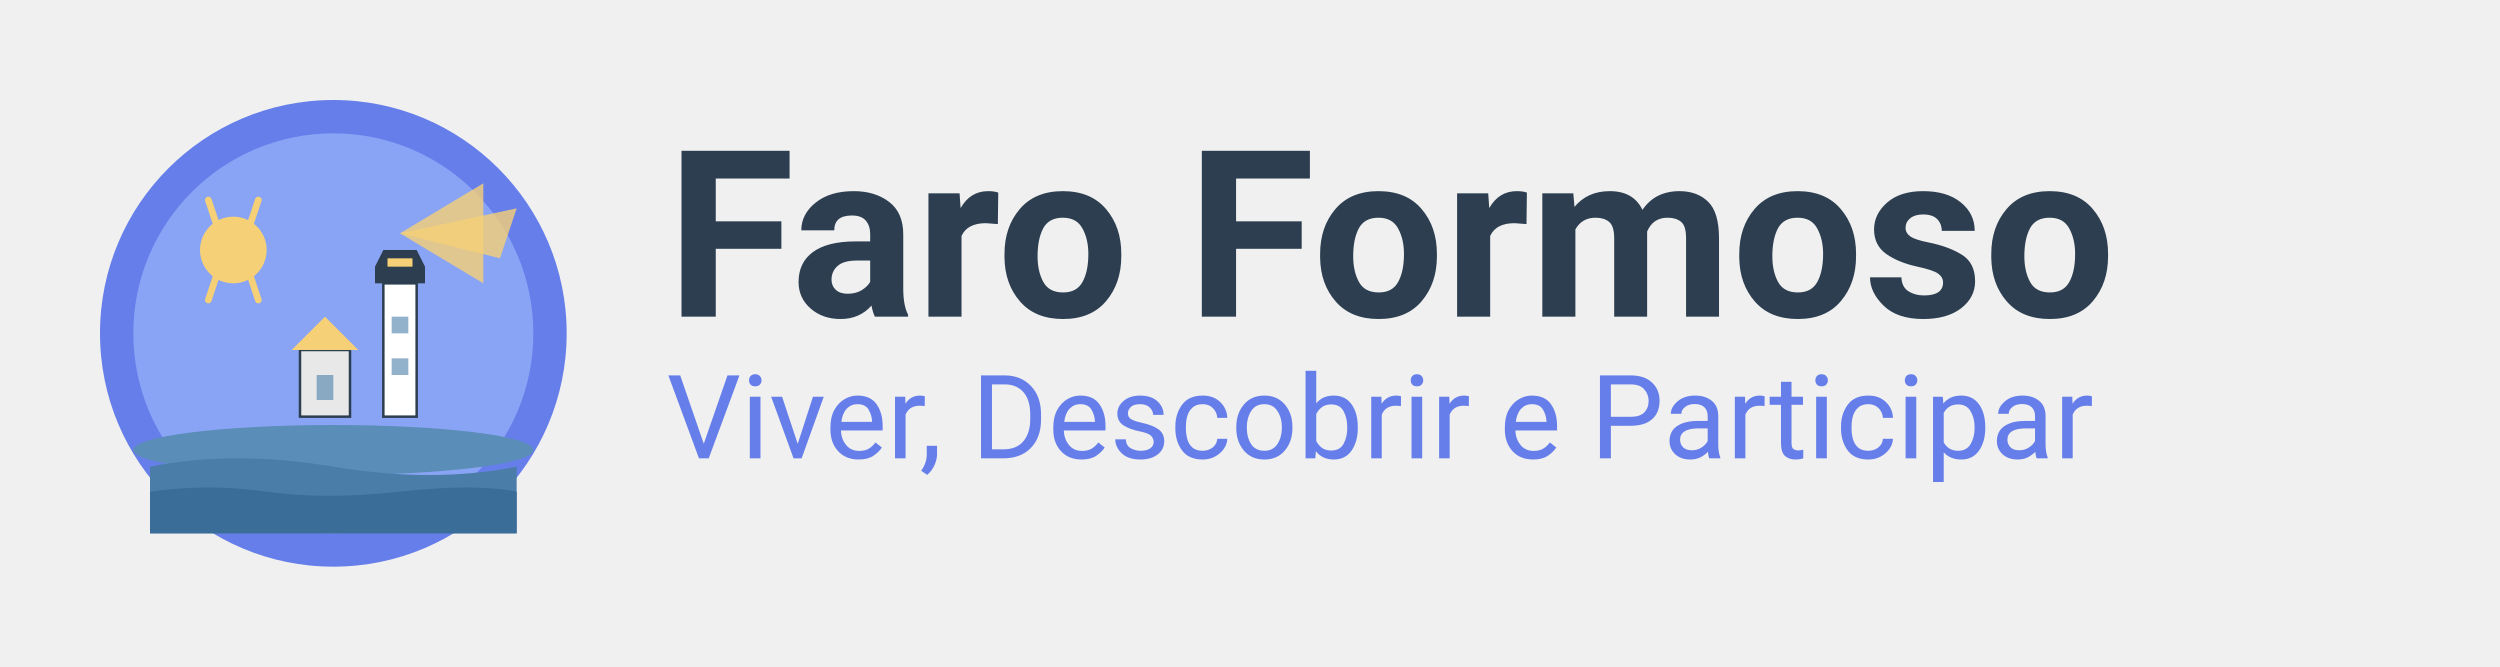
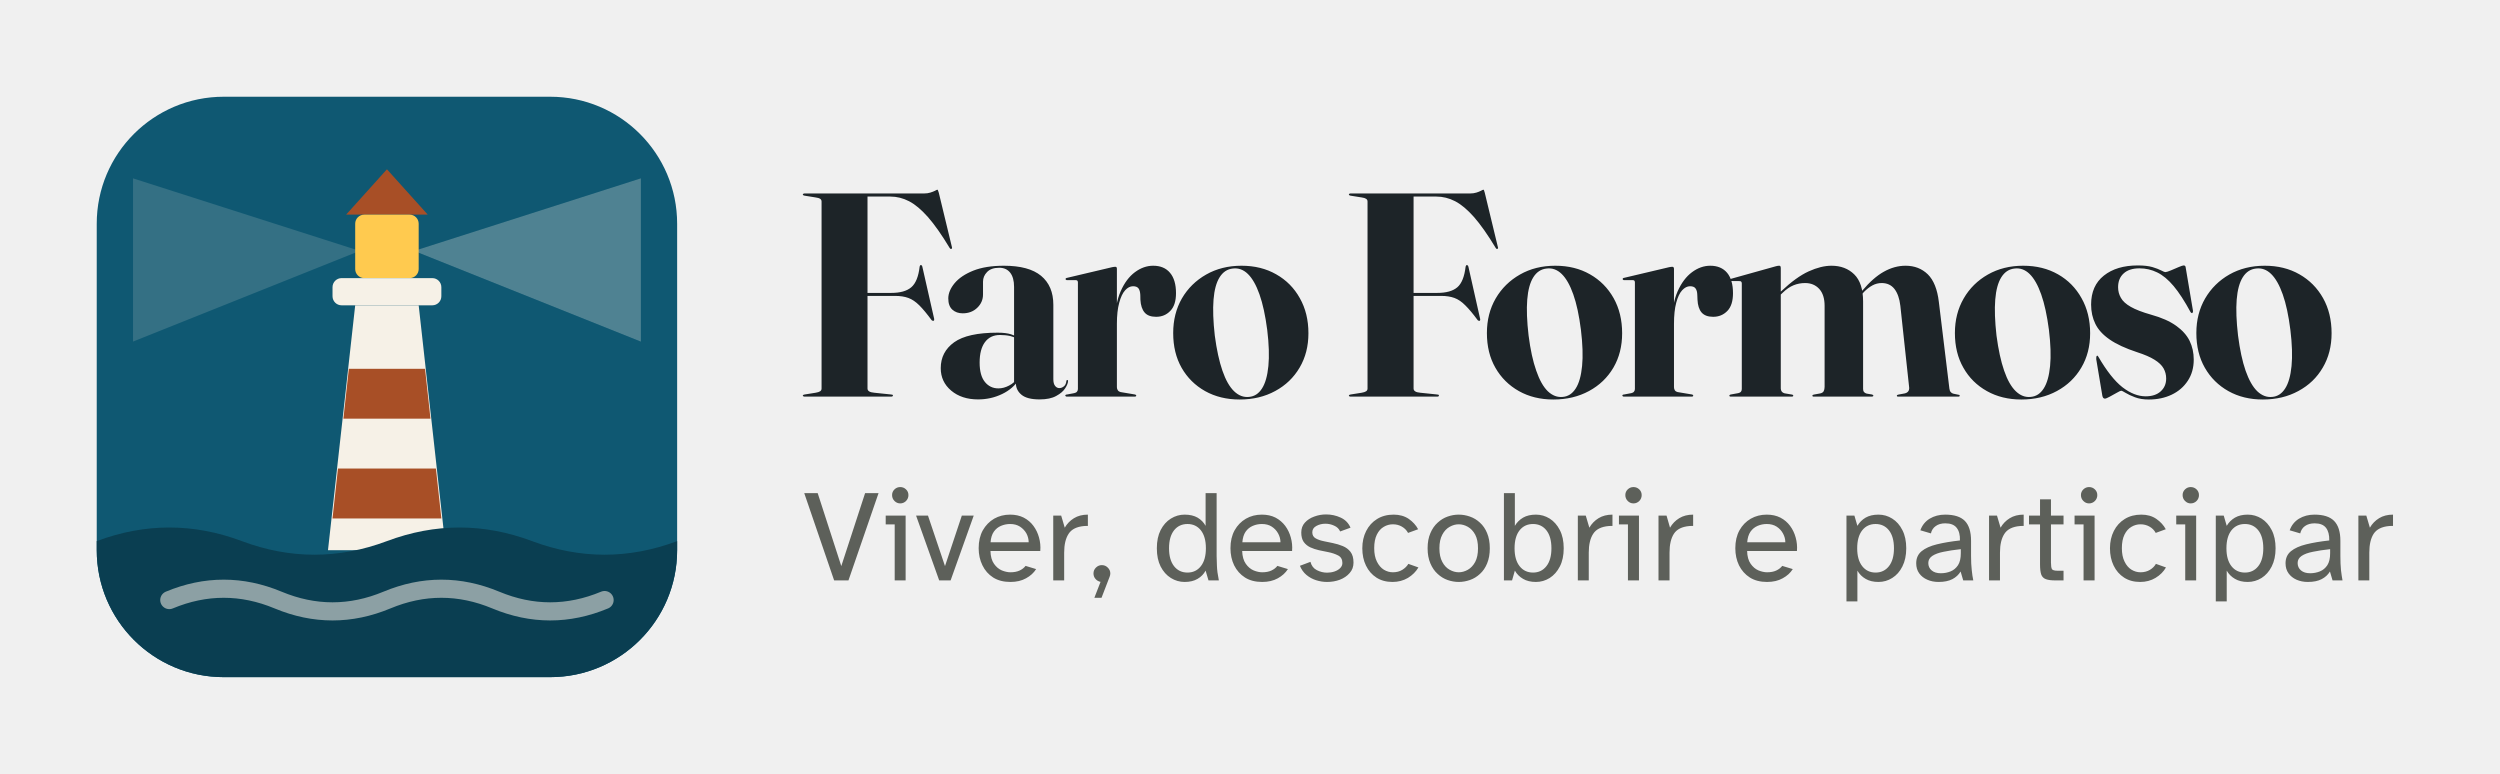
- <svg xmlns="http://www.w3.org/2000/svg" viewBox="0 0 300 80" role="img" aria-label="Faro Formoso Logo">
-   <defs>
-     <style>
-       .logo-text { font-family: -apple-system, BlinkMacSystemFont, "Segoe UI", Roboto, "Helvetica Neue", Arial, sans-serif; }
-       .logo-title { font-weight: 700; font-size: 28px; fill: #2c3e50; }
-       .logo-subtitle { font-weight: 400; font-size: 14px; fill: #667eea; }
-       .bg { fill: #667eea; }
-       .sky { fill: #89a4f5; }
-       .lighthouse-body { fill: #ffffff; }
-       .lighthouse-top { fill: #2c3e50; }
-       .light-beam { fill: #f5d076; opacity: 0.8; }
-       .wave1 { fill: #5a8db8; }
-       .wave2 { fill: #4a7da8; }
-       .wave3 { fill: #3a6d98; }
-       .sun { fill: #f5d076; }
-       .building { fill: #e8e8e8; }
-       .roof { fill: #f5d076; }
-     </style>
-   </defs>
-   <g transform="translate(10, 10)">
-     <circle cx="30" cy="30" r="28" class="bg" />
-     <circle cx="30" cy="30" r="24" class="sky" />
-     <circle cx="18" cy="20" r="4" class="sun" />
-     <path d="M 16 17 L 15 14 M 20 17 L 21 14 M 16 23 L 15 26 M 20 23 L 21 26" stroke="#f5d076" stroke-width="0.8" stroke-linecap="round" />
-     <path d="M 38 18 L 48 12 L 48 24 Z" class="light-beam" />
-     <path d="M 38 18 L 52 15 L 50 21 Z" class="light-beam" />
-     <rect x="36" y="24" width="4" height="16" class="lighthouse-body" stroke="#2c3e50" stroke-width="0.3" />
-     <path d="M 35 24 L 41 24 L 41 22 L 40 20 L 36 20 L 35 22 Z" class="lighthouse-top" />
-     <rect x="36.5" y="21" width="3" height="1" fill="#f5d076" />
-     <rect x="37" y="28" width="2" height="2" fill="#4a7da8" opacity="0.6" />
-     <rect x="37" y="33" width="2" height="2" fill="#4a7da8" opacity="0.6" />
-     <rect x="26" y="32" width="6" height="8" class="building" stroke="#2c3e50" stroke-width="0.3" />
-     <path d="M 25 32 L 29 28 L 33 32 Z" class="roof" />
-     <rect x="28" y="35" width="2" height="3" fill="#4a7da8" opacity="0.6" />
-     <ellipse cx="30" cy="44" rx="24" ry="3" class="wave1" />
-     <path d="M 8 46 Q 18 44 30 46 T 52 46 L 52 54 L 8 54 Z" class="wave2" />
-     <path d="M 8 49 Q 15 48 22 49 T 38 49 T 52 49 L 52 54 L 8 54 Z" class="wave3" />
+ <svg xmlns="http://www.w3.org/2000/svg" viewBox="0 0 258.44 80" role="img" aria-label="Faro Formoso — Viver, descobrir e participar">
+   <g transform="translate(10 10) scale(.9375)">
+     <rect width="64" height="64" rx="14" fill="#0f5872" />
+     <path d="M35 17 L60 9 L60 27 Z" fill="#f6f1e7" opacity=".28" />
+     <path d="M29 17 L4 9 L4 27 Z" fill="#f6f1e7" opacity=".16" />
+     <path d="M27.5 13 L32 8 L36.5 13 Z" fill="#a84f26" />
+     <rect x="28.5" y="13" width="7" height="7" rx="1" fill="#ffca4f" />
+     <rect x="26" y="20" width="12" height="3" rx="1" fill="#f6f1e7" />
+     <path d="M28.5 23 L35.5 23 L38.5 50 L25.5 50 Z" fill="#f6f1e7" />
+     <path d="M27.8 30 L36.2 30 L36.8 35.5 L27.2 35.5 Z" fill="#a84f26" />
+     <path d="M26.6 41 L37.4 41 L38 46.5 L26 46.5 Z" fill="#a84f26" />
+     <path d="M0 49 Q8 46 16 49 T32 49 T48 49 T64 49 V50 A14 14 0 0 1 50 64 H14 A14 14 0 0 1 0 50 Z" fill="#0a3e51" />
+     <path d="M8 55.5 Q14 53 20 55.5 T32 55.5 T44 55.5 T56 55.5" fill="none" stroke="#f6f1e7" stroke-width="2" stroke-linecap="round" opacity=".55" />
  </g>
-   <g class="logo-text">
-     <text x="80" y="38" class="logo-title">Faro Formoso</text>
-     <text x="80" y="55" class="logo-subtitle">Viver, Descobrir e Participar</text>
-   </g>
+   <path fill="#1d2428" d="M95.53 20Q95.88 20 96.17 19.91Q96.46 19.82 96.66 19.72Q96.85 19.61 96.9 19.61Q96.94 19.61 96.96 19.67Q96.99 19.73 97.05 19.93L98.4 25.52Q98.43 25.61 98.41 25.66Q98.4 25.7 98.35 25.73Q98.32 25.75 98.28 25.73Q98.23 25.72 98.17 25.63Q96.94 23.59 95.92 22.43Q94.9 21.28 93.97 20.8Q93.04 20.32 92.04 20.32L89.68 20.32L89.68 40.17Q89.68 40.35 89.85 40.46Q90.03 40.57 90.39 40.6L92.11 40.78Q92.23 40.79 92.27 40.81Q92.31 40.84 92.31 40.91Q92.31 40.92 92.27 40.96Q92.23 41 92.14 41L83.16 41Q83.08 41 83.04 40.96Q82.99 40.92 82.99 40.91Q82.99 40.81 83.19 40.78L84.31 40.6Q84.63 40.55 84.78 40.45Q84.93 40.35 84.93 40.17L84.93 20.83Q84.93 20.65 84.78 20.55Q84.63 20.45 84.31 20.41L83.19 20.23Q82.99 20.2 82.99 20.09Q82.99 20.08 83.04 20.04Q83.08 20 83.16 20ZM88.54 30.28L92.13 30.28Q93.52 30.28 94.2 29.7Q94.89 29.12 95.07 27.56Q95.1 27.46 95.12 27.43Q95.14 27.41 95.19 27.4Q95.31 27.4 95.35 27.58L96.57 32.96Q96.58 33.03 96.57 33.09Q96.55 33.14 96.51 33.17Q96.48 33.17 96.43 33.16Q96.39 33.16 96.31 33.1Q95.59 32.12 95.04 31.57Q94.48 31.01 93.9 30.8Q93.33 30.59 92.53 30.59L88.54 30.59ZM105.02 39.62L105.02 39.46L104.83 39.62L104.83 29.65Q104.83 28.7 104.43 28.19Q104.03 27.68 103.3 27.68Q102.46 27.68 102.04 28.12Q101.62 28.55 101.62 29.12L101.62 30.44Q101.62 31.25 101.02 31.82Q100.43 32.39 99.52 32.39Q98.87 32.39 98.45 32.01Q98.03 31.63 98.03 30.85Q98.03 30.07 98.68 29.28Q99.34 28.49 100.61 27.98Q101.89 27.47 103.78 27.47Q106.36 27.47 107.62 28.51Q108.89 29.56 108.89 31.51L108.89 39.2Q108.89 39.67 109.07 39.89Q109.25 40.12 109.51 40.12Q109.76 40.12 109.98 39.94Q110.2 39.77 110.24 39.38Q110.26 39.32 110.27 39.3Q110.29 39.28 110.33 39.28Q110.36 39.28 110.38 39.3Q110.41 39.32 110.41 39.38Q110.41 39.68 110.12 40.13Q109.84 40.58 109.19 40.93Q108.55 41.29 107.47 41.29Q106.18 41.29 105.6 40.81Q105.02 40.33 105.02 39.62ZM97.25 38.06Q97.25 36.38 98.64 35.38Q100.03 34.39 103.13 34.39Q103.99 34.39 104.52 34.56Q105.05 34.73 105.52 35L105.4 35.11Q104.93 34.87 104.45 34.74Q103.97 34.63 103.37 34.63Q102.37 34.63 101.82 35.37Q101.27 36.11 101.27 37.48Q101.27 38.81 101.81 39.48Q102.35 40.15 103.21 40.15Q103.76 40.15 104.31 39.86Q104.86 39.58 105.2 39.07L105.38 39.17Q104.74 40.19 103.58 40.74Q102.43 41.29 101.11 41.29Q99.41 41.29 98.33 40.38Q97.25 39.47 97.25 38.06ZM115.27 33.37Q115.27 31.42 115.85 30.11Q116.42 28.81 117.32 28.14Q118.22 27.47 119.21 27.47Q120.34 27.47 120.95 28.2Q121.57 28.93 121.57 30.31Q121.57 31.54 120.98 32.14Q120.4 32.75 119.51 32.75Q118.7 32.75 118.32 32.3Q117.94 31.85 117.89 30.98L117.88 30.49Q117.86 30.05 117.7 29.82Q117.53 29.59 117.13 29.59Q116.69 29.59 116.31 30.01Q115.93 30.43 115.7 31.3Q115.46 32.17 115.46 33.47ZM115.46 27.79L115.46 32.67L115.46 40.03Q115.46 40.21 115.56 40.35Q115.66 40.49 115.84 40.53L117.32 40.78Q117.41 40.81 117.44 40.83Q117.46 40.85 117.46 40.91Q117.46 40.94 117.42 40.97Q117.38 41 117.31 41L110.27 41Q110.21 41 110.17 40.96Q110.12 40.92 110.12 40.9Q110.12 40.85 110.18 40.81Q110.23 40.78 110.32 40.78L111.05 40.64Q111.25 40.6 111.34 40.48Q111.43 40.37 111.43 40.21L111.43 29.2Q111.43 29.09 111.38 29.02Q111.32 28.96 111.22 28.96L110.27 28.96Q110.24 28.96 110.2 28.92Q110.15 28.88 110.15 28.85Q110.15 28.81 110.19 28.77Q110.23 28.73 110.32 28.72L114.97 27.62Q115.09 27.61 115.15 27.59Q115.21 27.58 115.3 27.58Q115.39 27.58 115.43 27.64Q115.46 27.71 115.46 27.79ZM128.34 27.47Q130.38 27.47 131.93 28.36Q133.49 29.24 134.37 30.82Q135.26 32.39 135.26 34.45Q135.26 36.46 134.35 38Q133.44 39.55 131.83 40.42Q130.22 41.3 128.15 41.3Q126.14 41.3 124.58 40.43Q123.03 39.56 122.15 38.02Q121.28 36.49 121.28 34.43Q121.28 32.42 122.18 30.85Q123.09 29.29 124.69 28.38Q126.29 27.47 128.34 27.47ZM129.12 41.03Q129.95 40.96 130.46 40.16Q130.97 39.37 131.12 37.84Q131.27 36.32 131 34.1Q130.71 31.87 130.2 30.43Q129.69 28.99 129 28.32Q128.31 27.65 127.44 27.76Q126.59 27.85 126.08 28.66Q125.57 29.47 125.45 30.97Q125.33 32.48 125.58 34.69Q125.87 36.88 126.37 38.32Q126.87 39.77 127.58 40.45Q128.28 41.12 129.12 41.03ZM151.98 20Q152.32 20 152.62 19.91Q152.91 19.82 153.1 19.72Q153.3 19.61 153.34 19.61Q153.39 19.61 153.41 19.67Q153.43 19.73 153.49 19.93L154.84 25.52Q154.87 25.61 154.86 25.66Q154.84 25.7 154.8 25.73Q154.77 25.75 154.72 25.73Q154.68 25.72 154.62 25.63Q153.39 23.59 152.37 22.43Q151.35 21.28 150.42 20.8Q149.49 20.32 148.48 20.32L146.13 20.32L146.13 40.17Q146.13 40.35 146.3 40.46Q146.47 40.57 146.83 40.6L148.56 40.78Q148.68 40.79 148.72 40.81Q148.75 40.84 148.75 40.91Q148.75 40.92 148.72 40.96Q148.68 41 148.59 41L139.6 41Q139.53 41 139.48 40.96Q139.44 40.92 139.44 40.91Q139.44 40.81 139.63 40.78L140.76 40.6Q141.07 40.55 141.22 40.45Q141.37 40.35 141.37 40.17L141.37 20.83Q141.37 20.65 141.22 20.55Q141.07 20.45 140.76 20.41L139.63 20.23Q139.44 20.2 139.44 20.09Q139.44 20.08 139.48 20.04Q139.53 20 139.6 20ZM144.99 30.28L148.57 30.28Q149.97 30.28 150.65 29.7Q151.33 29.12 151.51 27.56Q151.54 27.46 151.57 27.43Q151.59 27.41 151.63 27.4Q151.75 27.4 151.8 27.58L153.01 32.96Q153.03 33.03 153.01 33.09Q153 33.14 152.95 33.17Q152.92 33.17 152.88 33.16Q152.83 33.16 152.76 33.1Q152.04 32.12 151.48 31.57Q150.93 31.01 150.35 30.8Q149.77 30.59 148.98 30.59L144.99 30.59ZM160.78 27.47Q162.82 27.47 164.37 28.36Q165.92 29.24 166.81 30.82Q167.69 32.39 167.69 34.45Q167.69 36.46 166.79 38Q165.88 39.55 164.27 40.42Q162.65 41.3 160.58 41.3Q158.57 41.3 157.02 40.43Q155.47 39.56 154.59 38.02Q153.71 36.49 153.71 34.43Q153.71 32.42 154.62 30.85Q155.53 29.29 157.13 28.38Q158.72 27.47 160.78 27.47ZM161.56 41.03Q162.38 40.96 162.89 40.16Q163.4 39.37 163.55 37.84Q163.7 36.32 163.43 34.1Q163.15 31.87 162.64 30.43Q162.13 28.99 161.44 28.32Q160.75 27.65 159.88 27.76Q159.02 27.85 158.51 28.66Q158 29.47 157.88 30.97Q157.76 32.48 158.02 34.69Q158.3 36.88 158.81 38.32Q159.31 39.77 160.01 40.45Q160.72 41.12 161.56 41.03ZM172.85 33.37Q172.85 31.42 173.43 30.11Q174.01 28.81 174.91 28.14Q175.81 27.47 176.8 27.47Q177.92 27.47 178.54 28.2Q179.15 28.93 179.15 30.31Q179.15 31.54 178.57 32.14Q177.98 32.75 177.1 32.75Q176.29 32.75 175.9 32.3Q175.52 31.85 175.48 30.98L175.46 30.49Q175.45 30.05 175.28 29.82Q175.12 29.59 174.71 29.59Q174.28 29.59 173.89 30.01Q173.51 30.43 173.28 31.3Q173.05 32.17 173.05 33.47ZM173.05 27.79L173.05 32.67L173.05 40.03Q173.05 40.21 173.14 40.35Q173.24 40.49 173.42 40.53L174.91 40.78Q175 40.81 175.02 40.83Q175.04 40.85 175.04 40.91Q175.04 40.94 175 40.97Q174.97 41 174.89 41L167.86 41Q167.8 41 167.75 40.96Q167.71 40.92 167.71 40.9Q167.71 40.85 167.76 40.81Q167.81 40.78 167.9 40.78L168.64 40.64Q168.83 40.6 168.92 40.48Q169.01 40.37 169.01 40.21L169.01 29.2Q169.01 29.09 168.96 29.02Q168.91 28.96 168.8 28.96L167.86 28.96Q167.83 28.96 167.78 28.92Q167.74 28.88 167.74 28.85Q167.74 28.81 167.77 28.77Q167.81 28.73 167.9 28.72L172.55 27.62Q172.67 27.61 172.73 27.59Q172.79 27.58 172.88 27.58Q172.97 27.58 173.01 27.64Q173.05 27.71 173.05 27.79ZM184.09 27.68L184.09 40.16Q184.09 40.34 184.19 40.48Q184.29 40.61 184.48 40.66L185.25 40.79Q185.38 40.81 185.38 40.9Q185.38 41 185.22 41L178.9 41Q178.84 41 178.81 40.97Q178.77 40.94 178.77 40.9Q178.77 40.87 178.81 40.83Q178.86 40.79 178.93 40.78L179.7 40.64Q179.89 40.6 179.98 40.48Q180.06 40.37 180.06 40.21L180.06 29.3Q180.06 29.2 180.01 29.13Q179.97 29.06 179.85 29.06L178.92 29.05Q178.87 29.05 178.84 29.02Q178.8 28.99 178.8 28.96Q178.8 28.91 178.84 28.87Q178.89 28.84 178.95 28.82L183.6 27.52Q183.73 27.49 183.79 27.48Q183.85 27.47 183.93 27.47Q184.03 27.47 184.06 27.54Q184.09 27.61 184.09 27.68ZM183.78 30.74L183.6 30.59L184.14 30.1Q185.7 28.63 186.98 28.05Q188.26 27.47 189.33 27.47Q190.77 27.47 191.68 28.36Q192.6 29.26 192.6 31.18L192.6 40.22Q192.6 40.42 192.7 40.53Q192.79 40.64 192.97 40.69L193.51 40.78Q193.66 40.82 193.66 40.9Q193.66 41 193.47 41L187.48 41Q187.36 41 187.36 40.9Q187.36 40.81 187.51 40.79L188.17 40.67Q188.44 40.61 188.53 40.43Q188.62 40.25 188.62 39.98L188.62 31.61Q188.62 30.47 188.06 29.86Q187.5 29.26 186.61 29.26Q185.97 29.26 185.41 29.49Q184.84 29.72 184.29 30.26ZM192.22 30.74L192.06 30.59L192.52 30.04Q193.65 28.7 194.74 28.09Q195.84 27.47 196.99 27.47Q198.37 27.47 199.29 28.36Q200.2 29.26 200.43 31.21L201.52 40.17Q201.55 40.42 201.66 40.53Q201.76 40.66 201.94 40.7L202.47 40.81Q202.53 40.81 202.56 40.84Q202.59 40.87 202.59 40.9Q202.59 40.94 202.56 40.97Q202.53 41 202.47 41L196.21 41Q196.09 41 196.09 40.9Q196.09 40.82 196.26 40.79L196.9 40.67Q197.17 40.61 197.29 40.42Q197.4 40.24 197.35 39.95L196.45 31.61Q196.32 30.49 195.84 29.87Q195.36 29.26 194.52 29.26Q194.02 29.26 193.57 29.5Q193.12 29.74 192.67 30.2ZM209.15 27.47Q211.19 27.47 212.75 28.36Q214.3 29.24 215.18 30.82Q216.07 32.39 216.07 34.45Q216.07 36.46 215.16 38Q214.25 39.55 212.64 40.42Q211.03 41.3 208.96 41.3Q206.95 41.3 205.4 40.43Q203.84 39.56 202.97 38.02Q202.09 36.49 202.09 34.43Q202.09 32.42 203 30.85Q203.9 29.29 205.5 28.38Q207.1 27.47 209.15 27.47ZM209.93 41.03Q210.76 40.96 211.27 40.16Q211.78 39.37 211.93 37.84Q212.08 36.32 211.81 34.1Q211.52 31.87 211.01 30.43Q210.5 28.99 209.81 28.32Q209.12 27.65 208.25 27.76Q207.4 27.85 206.89 28.66Q206.38 29.47 206.26 30.97Q206.14 32.48 206.39 34.69Q206.68 36.88 207.18 38.32Q207.68 39.77 208.39 40.45Q209.09 41.12 209.93 41.03ZM221.81 40.97Q222.8 40.97 223.36 40.46Q223.93 39.95 223.93 39.13Q223.93 38.56 223.66 38.08Q223.39 37.6 222.73 37.19Q222.08 36.78 220.93 36.41Q219.11 35.81 218.08 35.09Q217.04 34.37 216.61 33.48Q216.17 32.59 216.17 31.48Q216.17 29.54 217.49 28.49Q218.81 27.44 221 27.44Q221.92 27.44 222.51 27.61Q223.1 27.79 223.42 27.96Q223.75 28.13 223.84 28.13Q223.99 28.13 224.4 27.96Q224.81 27.79 225.22 27.61Q225.62 27.44 225.73 27.44Q225.8 27.44 225.86 27.47Q225.92 27.5 225.94 27.61L226.69 32.06Q226.72 32.17 226.69 32.25Q226.67 32.33 226.64 32.36Q226.58 32.38 226.54 32.35Q226.51 32.33 226.46 32.28Q225.53 30.56 224.7 29.57Q223.87 28.58 223 28.16Q222.14 27.74 221.17 27.74Q220.1 27.74 219.53 28.27Q218.96 28.79 218.96 29.69Q218.96 30.29 219.25 30.79Q219.53 31.3 220.27 31.72Q221 32.14 222.37 32.53Q223.99 32.98 224.95 33.67Q225.92 34.36 226.35 35.23Q226.78 36.11 226.78 37.17Q226.78 38.44 226.16 39.37Q225.55 40.3 224.5 40.8Q223.45 41.3 222.14 41.3Q221.32 41.3 220.71 41.07Q220.1 40.84 219.73 40.61Q219.37 40.39 219.29 40.39Q219.19 40.39 218.83 40.6Q218.47 40.81 218.09 41.01Q217.72 41.21 217.6 41.21Q217.51 41.21 217.43 41.14Q217.36 41.06 217.33 40.9L216.7 37.13Q216.7 36.97 216.71 36.89Q216.73 36.82 216.77 36.78Q216.82 36.76 216.85 36.78Q216.89 36.82 216.92 36.88Q218.2 39.08 219.41 40.03Q220.63 40.97 221.81 40.97ZM234.12 27.47Q236.16 27.47 237.71 28.36Q239.26 29.24 240.15 30.82Q241.03 32.39 241.03 34.45Q241.03 36.46 240.12 38Q239.22 39.55 237.6 40.42Q235.99 41.3 233.92 41.3Q231.91 41.3 230.36 40.43Q228.81 39.56 227.93 38.02Q227.05 36.49 227.05 34.43Q227.05 32.42 227.96 30.85Q228.87 29.29 230.46 28.38Q232.06 27.47 234.12 27.47ZM234.9 41.03Q235.72 40.96 236.23 40.16Q236.74 39.37 236.89 37.84Q237.04 36.32 236.77 34.1Q236.49 31.87 235.98 30.43Q235.47 28.99 234.78 28.32Q234.09 27.65 233.22 27.76Q232.36 27.85 231.85 28.66Q231.34 29.47 231.22 30.97Q231.1 32.48 231.36 34.69Q231.64 36.88 232.14 38.32Q232.65 39.77 233.35 40.45Q234.06 41.12 234.9 41.03Z" />
+   <path fill="#5d605a" d="M86.23 60L83.14 50.98L84.53 50.98L86.97 58.52L89.43 50.98L90.82 50.98L87.71 60ZM93.06 52.04Q92.72 52.04 92.47 51.79Q92.22 51.54 92.22 51.18Q92.22 50.83 92.47 50.59Q92.72 50.35 93.06 50.35Q93.41 50.35 93.66 50.59Q93.91 50.83 93.91 51.18Q93.91 51.54 93.66 51.79Q93.41 52.04 93.06 52.04ZM92.49 60L92.49 54.21L91.56 54.21L91.56 53.3L93.62 53.3L93.62 60ZM97.09 60L94.7 53.3L95.93 53.3L97.69 58.52L99.43 53.3L100.66 53.3L98.27 60ZM104.45 60.16Q103.4 60.16 102.67 59.7Q101.94 59.23 101.56 58.44Q101.17 57.65 101.17 56.67Q101.17 55.6 101.6 54.82Q102.04 54.05 102.77 53.62Q103.51 53.2 104.42 53.2Q105.22 53.2 105.83 53.51Q106.44 53.83 106.83 54.36Q107.23 54.9 107.41 55.57Q107.6 56.25 107.54 56.96L102.39 56.96Q102.41 57.8 102.76 58.29Q103.1 58.77 103.57 58.97Q104.05 59.16 104.45 59.16Q105.02 59.16 105.4 58.98Q105.79 58.8 106.02 58.5L107.11 58.83Q106.75 59.41 106.07 59.78Q105.4 60.16 104.45 60.16ZM102.4 56.06L106.34 56.06Q106.34 55.59 106.11 55.15Q105.87 54.72 105.44 54.44Q105.02 54.17 104.42 54.17Q103.93 54.17 103.48 54.36Q103.03 54.55 102.74 54.96Q102.45 55.38 102.4 56.06ZM108.88 60L108.88 53.3L109.7 53.3L110.07 54.55Q110.42 53.94 111.02 53.57Q111.62 53.2 112.46 53.2L112.46 54.37Q112.36 54.37 112.26 54.37Q112.16 54.37 112.07 54.38Q110.92 54.48 110.47 55.18Q110.01 55.88 110.01 57.12L110.01 60ZM113.13 61.8L113.77 60.15Q113.46 60.09 113.25 59.85Q113.04 59.61 113.04 59.28Q113.04 58.93 113.29 58.68Q113.55 58.42 113.9 58.42Q114.27 58.42 114.52 58.68Q114.78 58.93 114.78 59.28Q114.78 59.45 114.71 59.62L113.87 61.8ZM122.46 60.16Q121.7 60.16 121.04 59.75Q120.38 59.34 119.98 58.56Q119.59 57.79 119.59 56.68Q119.59 55.57 119.98 54.8Q120.38 54.02 121.04 53.61Q121.7 53.2 122.46 53.2Q123.26 53.2 123.8 53.51Q124.34 53.83 124.63 54.36L124.63 50.98L125.77 50.98L125.77 57.48Q125.77 57.81 125.8 58.47Q125.82 59.12 126 60L124.93 60L124.63 58.99Q124.34 59.53 123.8 59.84Q123.26 60.16 122.46 60.16ZM122.76 59.19Q123.62 59.19 124.14 58.53Q124.66 57.87 124.66 56.68Q124.66 55.48 124.14 54.82Q123.62 54.17 122.76 54.17Q121.89 54.17 121.37 54.82Q120.85 55.48 120.85 56.68Q120.85 57.87 121.37 58.53Q121.89 59.19 122.76 59.19ZM130.48 60.16Q129.43 60.16 128.7 59.7Q127.97 59.23 127.58 58.44Q127.2 57.65 127.2 56.67Q127.2 55.6 127.63 54.82Q128.06 54.05 128.8 53.62Q129.53 53.2 130.45 53.2Q131.25 53.2 131.86 53.51Q132.46 53.83 132.86 54.36Q133.26 54.9 133.44 55.57Q133.63 56.25 133.57 56.96L128.41 56.96Q128.44 57.8 128.79 58.29Q129.13 58.77 129.6 58.97Q130.07 59.16 130.48 59.16Q131.05 59.16 131.43 58.98Q131.82 58.8 132.05 58.5L133.14 58.83Q132.77 59.41 132.1 59.78Q131.42 60.16 130.48 60.16ZM128.43 56.06L132.37 56.06Q132.37 55.59 132.13 55.15Q131.9 54.72 131.47 54.44Q131.05 54.17 130.45 54.17Q129.95 54.17 129.51 54.36Q129.06 54.55 128.77 54.96Q128.48 55.38 128.43 56.06ZM137.19 60.16Q136.61 60.16 136.05 59.98Q135.49 59.8 135.05 59.43Q134.61 59.06 134.38 58.49L135.47 58.08Q135.62 58.68 136.13 58.94Q136.64 59.2 137.19 59.2Q137.59 59.2 137.95 59.08Q138.31 58.96 138.54 58.73Q138.77 58.5 138.77 58.2Q138.77 57.65 138.33 57.42Q137.89 57.19 137.28 57.07L136.35 56.88Q135.87 56.77 135.45 56.58Q135.03 56.38 134.77 56.02Q134.52 55.65 134.52 55.05Q134.52 54.44 134.89 54.03Q135.27 53.61 135.86 53.4Q136.45 53.18 137.09 53.18Q137.89 53.18 138.6 53.51Q139.31 53.84 139.61 54.55L138.54 54.94Q138.36 54.53 137.92 54.34Q137.49 54.14 137.01 54.14Q136.5 54.14 136.08 54.37Q135.66 54.6 135.66 55.03Q135.66 55.46 136.02 55.66Q136.38 55.86 136.91 55.96L137.78 56.14Q138.32 56.25 138.81 56.45Q139.3 56.65 139.61 57.05Q139.92 57.45 139.92 58.16Q139.92 58.8 139.52 59.24Q139.13 59.69 138.51 59.93Q137.89 60.16 137.19 60.16ZM143.95 60.16Q142.99 60.16 142.29 59.71Q141.59 59.26 141.21 58.47Q140.83 57.69 140.83 56.68Q140.83 55.68 141.23 54.89Q141.63 54.1 142.36 53.65Q143.09 53.2 144.07 53.2Q144.98 53.2 145.63 53.64Q146.27 54.09 146.6 54.71L145.56 55.09Q145.34 54.68 144.92 54.44Q144.51 54.2 143.99 54.2Q143.49 54.2 143.05 54.46Q142.6 54.72 142.33 55.27Q142.06 55.82 142.06 56.67Q142.06 57.5 142.34 58.06Q142.62 58.62 143.05 58.89Q143.49 59.16 143.99 59.16Q144.55 59.16 144.96 58.91Q145.37 58.66 145.59 58.29L146.63 58.66Q146.25 59.31 145.55 59.74Q144.84 60.16 143.95 60.16ZM150.8 60.16Q150.22 60.16 149.65 59.96Q149.08 59.76 148.62 59.33Q148.15 58.91 147.87 58.25Q147.58 57.58 147.58 56.68Q147.58 55.77 147.87 55.11Q148.15 54.45 148.62 54.03Q149.08 53.6 149.65 53.4Q150.22 53.2 150.8 53.2Q151.38 53.2 151.95 53.4Q152.53 53.6 152.99 54.03Q153.46 54.45 153.73 55.11Q154.01 55.77 154.01 56.68Q154.01 57.58 153.73 58.25Q153.46 58.91 152.99 59.33Q152.53 59.76 151.95 59.96Q151.38 60.16 150.8 60.16ZM150.8 59.16Q151.28 59.16 151.74 58.9Q152.2 58.64 152.5 58.09Q152.79 57.54 152.79 56.68Q152.79 55.82 152.5 55.27Q152.2 54.72 151.74 54.46Q151.28 54.2 150.8 54.2Q150.32 54.2 149.86 54.46Q149.39 54.72 149.1 55.27Q148.8 55.82 148.8 56.68Q148.8 57.54 149.1 58.09Q149.39 58.64 149.86 58.9Q150.32 59.16 150.8 59.16ZM158.78 60.16Q157.99 60.16 157.45 59.84Q156.91 59.53 156.6 58.99L156.31 60L155.47 60L155.47 50.98L156.6 50.98L156.6 54.36Q156.91 53.83 157.45 53.51Q157.99 53.2 158.78 53.2Q159.54 53.2 160.2 53.61Q160.85 54.02 161.25 54.8Q161.65 55.57 161.65 56.68Q161.65 57.79 161.25 58.56Q160.85 59.34 160.2 59.75Q159.54 60.16 158.78 60.16ZM158.48 59.19Q159.34 59.19 159.86 58.53Q160.38 57.87 160.38 56.68Q160.38 55.48 159.86 54.82Q159.34 54.17 158.48 54.17Q157.61 54.17 157.09 54.82Q156.57 55.48 156.57 56.68Q156.57 57.87 157.09 58.53Q157.61 59.19 158.48 59.19ZM163.11 60L163.11 53.3L163.93 53.3L164.3 54.55Q164.65 53.94 165.25 53.57Q165.85 53.2 166.69 53.2L166.69 54.37Q166.59 54.37 166.49 54.37Q166.39 54.37 166.3 54.38Q165.15 54.48 164.7 55.18Q164.24 55.88 164.24 57.12L164.24 60ZM168.86 52.04Q168.52 52.04 168.27 51.79Q168.02 51.54 168.02 51.18Q168.02 50.83 168.27 50.59Q168.52 50.35 168.86 50.35Q169.21 50.35 169.46 50.59Q169.71 50.83 169.71 51.18Q169.71 51.54 169.46 51.79Q169.21 52.04 168.86 52.04ZM168.29 60L168.29 54.21L167.36 54.21L167.36 53.3L169.43 53.3L169.43 60ZM171.45 60L171.45 53.3L172.28 53.3L172.64 54.55Q172.99 53.94 173.59 53.57Q174.19 53.2 175.03 53.2L175.03 54.37Q174.94 54.37 174.83 54.37Q174.73 54.37 174.64 54.38Q173.49 54.48 173.04 55.18Q172.59 55.88 172.59 57.12L172.59 60ZM182.67 60.16Q181.62 60.16 180.89 59.7Q180.16 59.23 179.77 58.44Q179.39 57.65 179.39 56.67Q179.39 55.6 179.82 54.82Q180.25 54.05 180.99 53.62Q181.73 53.2 182.64 53.2Q183.44 53.2 184.05 53.51Q184.66 53.83 185.05 54.36Q185.45 54.9 185.63 55.57Q185.82 56.25 185.76 56.96L180.61 56.96Q180.63 57.8 180.98 58.29Q181.32 58.77 181.79 58.97Q182.27 59.16 182.67 59.16Q183.24 59.16 183.62 58.98Q184.01 58.8 184.24 58.5L185.33 58.83Q184.97 59.41 184.29 59.78Q183.62 60.16 182.67 60.16ZM180.62 56.06L184.56 56.06Q184.56 55.59 184.32 55.15Q184.09 54.72 183.66 54.44Q183.24 54.17 182.64 54.17Q182.14 54.17 181.7 54.36Q181.25 54.55 180.96 54.96Q180.67 55.38 180.62 56.06ZM190.88 62.17L190.88 53.3L191.7 53.3L192.01 54.36Q192.32 53.83 192.86 53.51Q193.4 53.2 194.19 53.2Q194.96 53.2 195.61 53.61Q196.27 54.02 196.66 54.8Q197.06 55.57 197.06 56.68Q197.06 57.77 196.66 58.56Q196.27 59.34 195.61 59.75Q194.96 60.16 194.19 60.16Q193.4 60.16 192.86 59.84Q192.32 59.53 192.01 58.99L192.01 62.17ZM193.89 59.19Q194.75 59.19 195.27 58.53Q195.79 57.87 195.79 56.68Q195.79 55.48 195.27 54.82Q194.75 54.17 193.89 54.17Q193.03 54.17 192.51 54.82Q191.99 55.48 191.99 56.68Q191.99 57.87 192.51 58.53Q193.03 59.19 193.89 59.19ZM200.4 60.16Q199.76 60.16 199.24 59.93Q198.71 59.7 198.4 59.27Q198.09 58.84 198.09 58.23Q198.09 57.44 198.65 56.98Q199.21 56.52 200.23 56.27Q201.25 56.02 202.61 55.87Q202.64 55.02 202.27 54.56Q201.91 54.1 201.1 54.1Q200.49 54.1 200.11 54.38Q199.72 54.65 199.61 55.14L198.52 54.82Q198.79 54.05 199.48 53.62Q200.18 53.2 201.08 53.2Q202.48 53.2 203.12 53.85Q203.76 54.51 203.76 55.91L203.76 57.48Q203.76 58.31 203.83 58.92Q203.89 59.53 203.99 60L202.95 60L202.68 59.08Q202.38 59.58 201.83 59.87Q201.27 60.16 200.4 60.16ZM200.64 59.26Q201.17 59.26 201.64 59.07Q202.11 58.88 202.41 58.43Q202.7 57.98 202.7 57.19L202.7 56.77Q201.68 56.88 200.92 57.04Q200.17 57.19 199.75 57.47Q199.34 57.75 199.34 58.2Q199.34 58.68 199.69 58.97Q200.03 59.26 200.64 59.26ZM205.62 60L205.62 53.3L206.44 53.3L206.81 54.55Q207.16 53.94 207.76 53.57Q208.36 53.2 209.2 53.2L209.2 54.37Q209.1 54.37 209 54.37Q208.9 54.37 208.81 54.38Q207.66 54.48 207.21 55.18Q206.75 55.88 206.75 57.12L206.75 60ZM212.47 60Q211.83 60 211.49 59.87Q211.14 59.74 211.01 59.38Q210.89 59.01 210.89 58.33L210.89 54.21L209.75 54.21L209.75 53.3L210.89 53.3L210.89 51.62L212.02 51.62L212.02 53.3L213.32 53.3L213.32 54.21L212.02 54.21L212.02 58.14Q212.02 58.65 212.12 58.83Q212.22 59 212.71 59L213.32 59L213.32 60ZM215.96 52.04Q215.62 52.04 215.37 51.79Q215.12 51.54 215.12 51.18Q215.12 50.83 215.37 50.59Q215.62 50.35 215.96 50.35Q216.31 50.35 216.56 50.59Q216.81 50.83 216.81 51.18Q216.81 51.54 216.56 51.79Q216.31 52.04 215.96 52.04ZM215.39 60L215.39 54.21L214.46 54.21L214.46 53.3L216.53 53.3L216.53 60ZM221.24 60.16Q220.28 60.16 219.58 59.71Q218.88 59.26 218.5 58.47Q218.12 57.69 218.12 56.68Q218.12 55.68 218.52 54.89Q218.92 54.1 219.65 53.65Q220.38 53.2 221.36 53.2Q222.27 53.2 222.91 53.64Q223.56 54.09 223.89 54.71L222.85 55.09Q222.63 54.68 222.21 54.44Q221.79 54.2 221.28 54.2Q220.78 54.2 220.34 54.46Q219.89 54.72 219.62 55.27Q219.35 55.82 219.35 56.67Q219.35 57.5 219.63 58.06Q219.9 58.62 220.34 58.89Q220.78 59.16 221.28 59.16Q221.83 59.16 222.25 58.91Q222.66 58.66 222.87 58.29L223.91 58.66Q223.54 59.31 222.83 59.74Q222.13 60.16 221.24 60.16ZM226.46 52.04Q226.13 52.04 225.88 51.79Q225.63 51.54 225.63 51.18Q225.63 50.83 225.88 50.59Q226.13 50.35 226.46 50.35Q226.82 50.35 227.07 50.59Q227.32 50.83 227.32 51.18Q227.32 51.54 227.07 51.79Q226.82 52.04 226.46 52.04ZM225.9 60L225.9 54.21L224.97 54.21L224.97 53.3L227.03 53.3L227.03 60ZM229.06 62.17L229.06 53.3L229.88 53.3L230.19 54.36Q230.5 53.83 231.04 53.51Q231.58 53.2 232.36 53.2Q233.13 53.2 233.79 53.61Q234.44 54.02 234.84 54.8Q235.24 55.57 235.24 56.68Q235.24 57.77 234.84 58.56Q234.44 59.34 233.79 59.75Q233.13 60.16 232.36 60.16Q231.58 60.16 231.04 59.84Q230.5 59.53 230.19 58.99L230.19 62.17ZM232.07 59.19Q232.93 59.19 233.45 58.53Q233.97 57.87 233.97 56.68Q233.97 55.48 233.45 54.82Q232.93 54.17 232.07 54.17Q231.2 54.17 230.68 54.82Q230.16 55.48 230.16 56.68Q230.16 57.87 230.68 58.53Q231.2 59.19 232.07 59.19ZM238.57 60.16Q237.94 60.16 237.41 59.93Q236.89 59.7 236.58 59.27Q236.27 58.84 236.27 58.23Q236.27 57.44 236.83 56.98Q237.39 56.52 238.41 56.27Q239.42 56.02 240.79 55.87Q240.81 55.02 240.45 54.56Q240.09 54.1 239.28 54.1Q238.67 54.1 238.28 54.38Q237.9 54.65 237.79 55.14L236.7 54.82Q236.97 54.05 237.66 53.62Q238.36 53.2 239.26 53.2Q240.65 53.2 241.29 53.85Q241.94 54.51 241.94 55.91L241.94 57.48Q241.94 58.31 242 58.92Q242.07 59.53 242.16 60L241.13 60L240.86 59.08Q240.56 59.58 240 59.87Q239.45 60.16 238.57 60.16ZM238.82 59.26Q239.34 59.26 239.82 59.07Q240.29 58.88 240.59 58.43Q240.88 57.98 240.88 57.19L240.88 56.77Q239.86 56.88 239.1 57.04Q238.34 57.19 237.93 57.47Q237.52 57.75 237.52 58.2Q237.52 58.68 237.87 58.97Q238.21 59.26 238.82 59.26ZM243.8 60L243.8 53.3L244.62 53.3L244.99 54.55Q245.34 53.94 245.94 53.57Q246.54 53.2 247.38 53.2L247.38 54.37Q247.28 54.37 247.18 54.37Q247.08 54.37 246.98 54.38Q245.84 54.48 245.38 55.18Q244.93 55.88 244.93 57.12L244.93 60Z" />
</svg>
